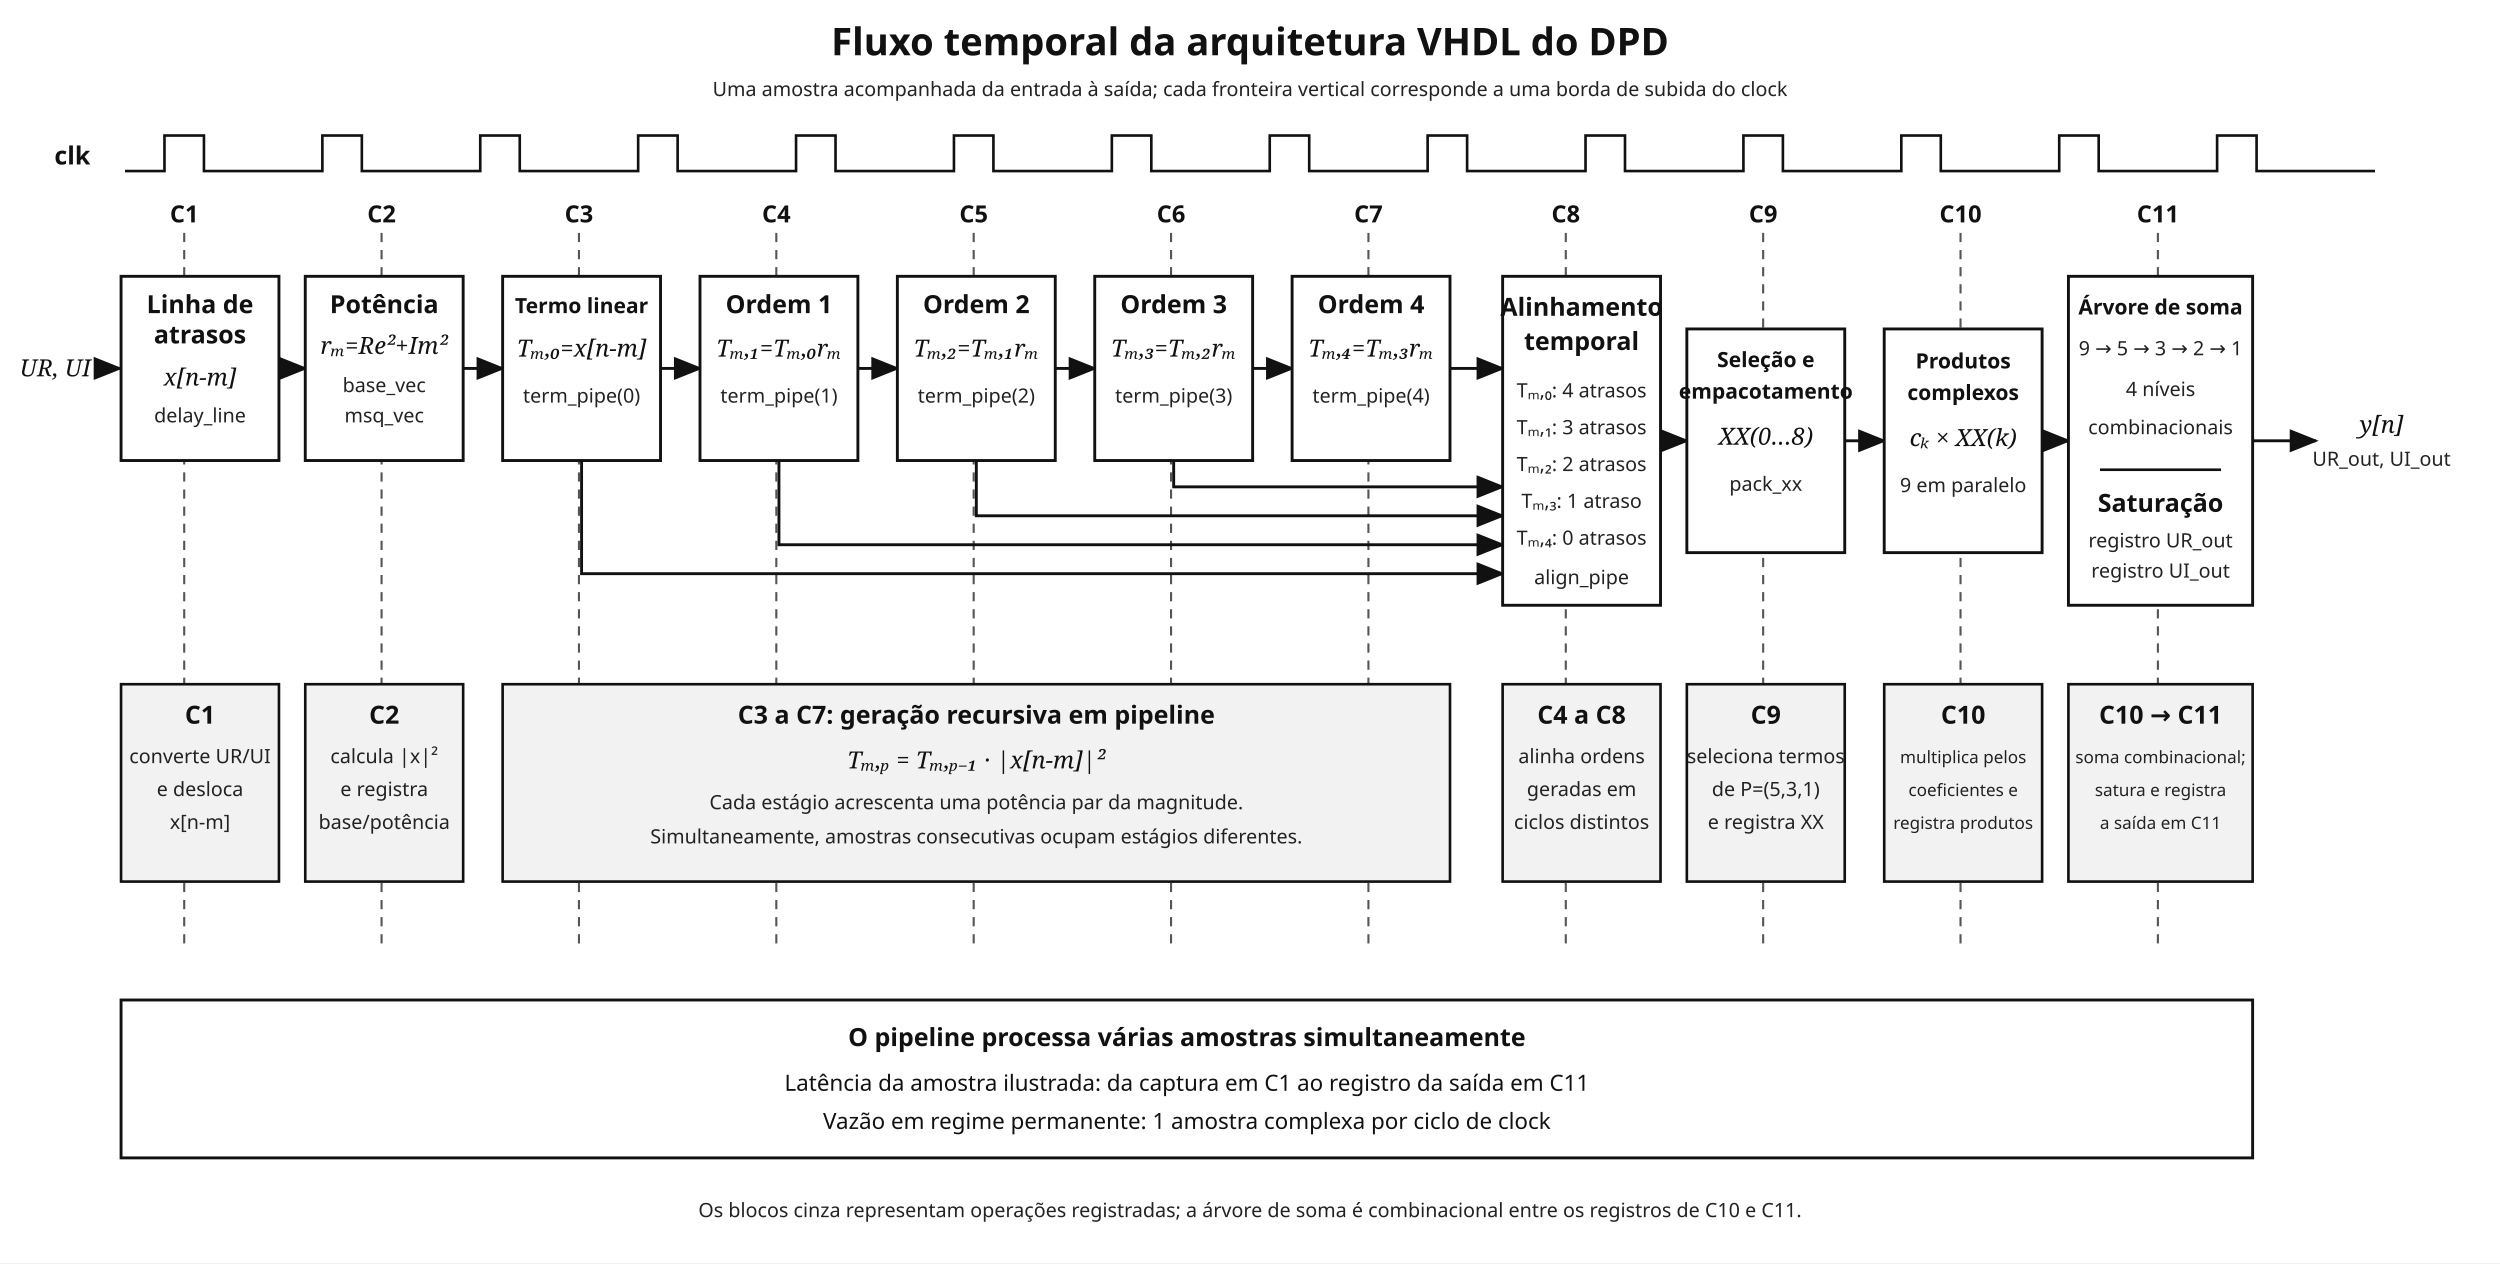
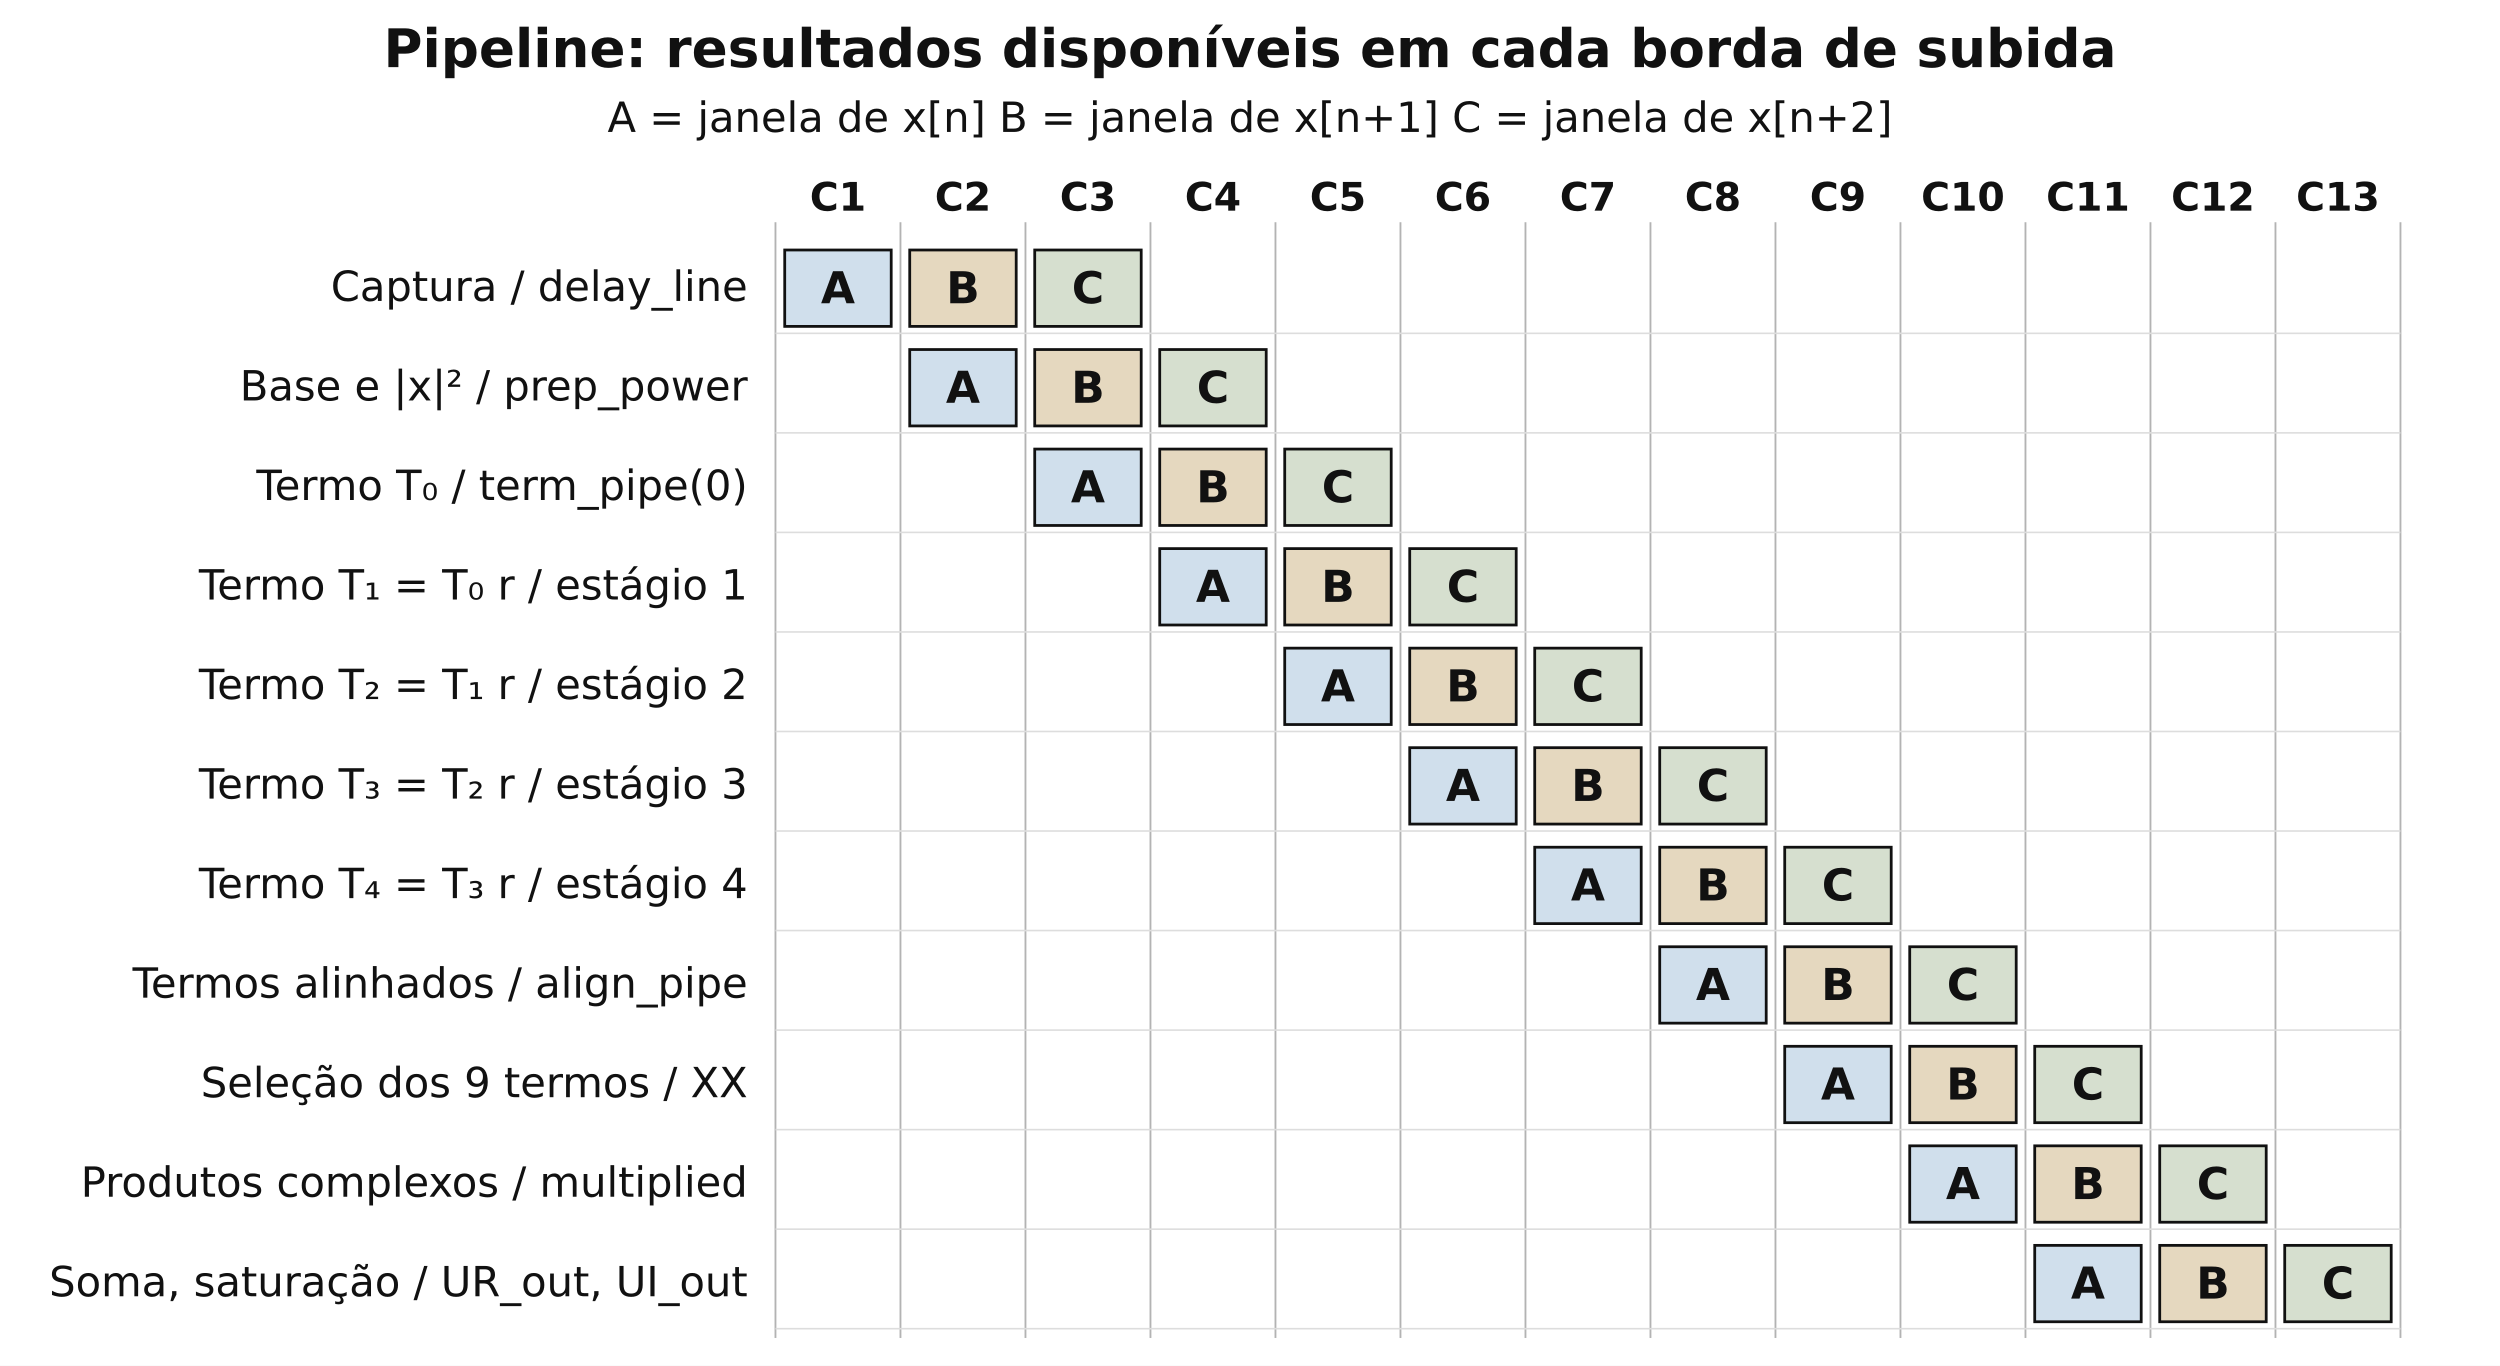
- <svg xmlns="http://www.w3.org/2000/svg" width="1900" height="960" viewBox="0 0 1900 960">
+ <svg xmlns="http://www.w3.org/2000/svg" width="1080" height="590" viewBox="0 0 1080 590">
+   <rect width="100%" height="100%" fill="white" />
  <defs>
-     <marker id="arrow" markerWidth="10" markerHeight="8" refX="9" refY="4" orient="auto">
-       <path d="M0,0 L10,4 L0,8 Z" fill="#111" />
+     <marker id="arrow" markerWidth="8" markerHeight="8" refX="7" refY="4" orient="auto">
+       <path d="M0,0 L8,4 L0,8Z" fill="context-stroke" />
    </marker>
-     <style>
-       .title { font: 700 29px sans-serif; fill: #111; text-anchor: middle; }
-       .head { font: 700 19px sans-serif; fill: #111; text-anchor: middle; }
-       .compact { font: 700 16px sans-serif; fill: #111; text-anchor: middle; }
-       .text { font: 17px sans-serif; fill: #111; text-anchor: middle; }
-       .small { font: 15px sans-serif; fill: #222; text-anchor: middle; }
-       .tiny { font: 13px sans-serif; fill: #222; text-anchor: middle; }
-       .math { font: italic 18px serif; fill: #111; text-anchor: middle; }
-       .cycle { font: 700 18px sans-serif; fill: #111; text-anchor: middle; }
-       .box { fill: #fff; stroke: #111; stroke-width: 2.2; }
-       .reg { fill: #f2f2f2; stroke: #111; stroke-width: 2; }
-       .line { fill: none; stroke: #111; stroke-width: 2.2; marker-end: url(#arrow); }
-       .clock { fill: none; stroke: #111; stroke-width: 2; }
-       .dash { fill: none; stroke: #555; stroke-width: 1.6; stroke-dasharray: 7 6; }
-     </style>
  </defs>
-   <rect width="1900" height="960" fill="#fff" />
-   <text x="950" y="42" class="title">Fluxo temporal da arquitetura VHDL do DPD</text>
-   <text x="950" y="73" class="small">Uma amostra acompanhada da entrada à saída; cada fronteira vertical corresponde a uma borda de subida do clock</text>
-   <text x="55" y="125" class="head">clk</text>
-   <path d="M95 130 H125 V103 H155 V130 H245 V103 H275 V130 H365 V103 H395 V130 H485 V103 H515 V130 H605 V103 H635 V130 H725 V103 H755 V130 H845 V103 H875 V130 H965 V103 H995 V130 H1085 V103 H1115 V130 H1205 V103 H1235 V130 H1325 V103 H1355 V130 H1445 V103 H1475 V130 H1565 V103 H1595 V130 H1685 V103 H1715 V130 H1805" class="clock" />
-   <g>
-     <text x="140" y="169" class="cycle">C1</text>
-     <line x1="140" y1="177" x2="140" y2="718" class="dash" />
-     <text x="290" y="169" class="cycle">C2</text>
-     <line x1="290" y1="177" x2="290" y2="718" class="dash" />
-     <text x="440" y="169" class="cycle">C3</text>
-     <line x1="440" y1="177" x2="440" y2="718" class="dash" />
-     <text x="590" y="169" class="cycle">C4</text>
-     <line x1="590" y1="177" x2="590" y2="718" class="dash" />
-     <text x="740" y="169" class="cycle">C5</text>
-     <line x1="740" y1="177" x2="740" y2="718" class="dash" />
-     <text x="890" y="169" class="cycle">C6</text>
-     <line x1="890" y1="177" x2="890" y2="718" class="dash" />
-     <text x="1040" y="169" class="cycle">C7</text>
-     <line x1="1040" y1="177" x2="1040" y2="718" class="dash" />
-     <text x="1190" y="169" class="cycle">C8</text>
-     <line x1="1190" y1="177" x2="1190" y2="718" class="dash" />
-     <text x="1340" y="169" class="cycle">C9</text>
-     <line x1="1340" y1="177" x2="1340" y2="718" class="dash" />
-     <text x="1490" y="169" class="cycle">C10</text>
-     <line x1="1490" y1="177" x2="1490" y2="718" class="dash" />
-     <text x="1640" y="169" class="cycle">C11</text>
-     <line x1="1640" y1="177" x2="1640" y2="718" class="dash" />
-   </g>
-   <text x="42" y="286" class="math">UR, UI</text>
-   <path d="M77 280 H91" class="line" />
-   <rect x="92" y="210" width="120" height="140" class="box" />
-   <text x="152" y="238" class="head">Linha de</text>
-   <text x="152" y="261" class="head">atrasos</text>
-   <text x="152" y="293" class="math">x[n-m]</text>
-   <text x="152" y="321" class="small">delay_line</text>
-   <path d="M212 280 H232" class="line" />
-   <rect x="232" y="210" width="120" height="140" class="box" />
-   <text x="292" y="238" class="head">Potência</text>
-   <text x="292" y="269" class="math">rₘ=Re²+Im²</text>
-   <text x="292" y="298" class="small">base_vec</text>
-   <text x="292" y="321" class="small">msq_vec</text>
-   <path d="M352 280 H382" class="line" />
-   <rect x="382" y="210" width="120" height="140" class="box" />
-   <text x="442" y="238" class="compact">Termo linear</text>
-   <text x="442" y="271" class="math">Tₘ,₀=x[n-m]</text>
-   <text x="442" y="306" class="small">term_pipe(0)</text>
-   <path d="M502 280 H532" class="line" />
-   <rect x="532" y="210" width="120" height="140" class="box" />
-   <text x="592" y="238" class="head">Ordem 1</text>
-   <text x="592" y="271" class="math">Tₘ,₁=Tₘ,₀rₘ</text>
-   <text x="592" y="306" class="small">term_pipe(1)</text>
-   <path d="M652 280 H682" class="line" />
-   <rect x="682" y="210" width="120" height="140" class="box" />
-   <text x="742" y="238" class="head">Ordem 2</text>
-   <text x="742" y="271" class="math">Tₘ,₂=Tₘ,₁rₘ</text>
-   <text x="742" y="306" class="small">term_pipe(2)</text>
-   <path d="M802 280 H832" class="line" />
-   <rect x="832" y="210" width="120" height="140" class="box" />
-   <text x="892" y="238" class="head">Ordem 3</text>
-   <text x="892" y="271" class="math">Tₘ,₃=Tₘ,₂rₘ</text>
-   <text x="892" y="306" class="small">term_pipe(3)</text>
-   <path d="M952 280 H982" class="line" />
-   <rect x="982" y="210" width="120" height="140" class="box" />
-   <text x="1042" y="238" class="head">Ordem 4</text>
-   <text x="1042" y="271" class="math">Tₘ,₄=Tₘ,₃rₘ</text>
-   <text x="1042" y="306" class="small">term_pipe(4)</text>
-   <path d="M442 350 V436 H1142" class="line" />
-   <path d="M592 350 V414 H1142" class="line" />
-   <path d="M742 350 V392 H1142" class="line" />
-   <path d="M892 350 V370 H1142" class="line" />
-   <path d="M1102 280 H1142" class="line" />
-   <rect x="1142" y="210" width="120" height="250" class="box" />
-   <text x="1202" y="240" class="head">Alinhamento</text>
-   <text x="1202" y="266" class="head">temporal</text>
-   <text x="1202" y="302" class="small">Tₘ,₀: 4 atrasos</text>
-   <text x="1202" y="330" class="small">Tₘ,₁: 3 atrasos</text>
-   <text x="1202" y="358" class="small">Tₘ,₂: 2 atrasos</text>
-   <text x="1202" y="386" class="small">Tₘ,₃: 1 atraso</text>
-   <text x="1202" y="414" class="small">Tₘ,₄: 0 atrasos</text>
-   <text x="1202" y="444" class="small">align_pipe</text>
-   <path d="M1262 335 H1282" class="line" />
-   <rect x="1282" y="250" width="120" height="170" class="box" />
-   <text x="1342" y="279" class="compact">Seleção e</text>
-   <text x="1342" y="303" class="compact">empacotamento</text>
-   <text x="1342" y="338" class="math">XX(0…8)</text>
-   <text x="1342" y="373" class="small">pack_xx</text>
-   <path d="M1402 335 H1432" class="line" />
-   <rect x="1432" y="250" width="120" height="170" class="box" />
-   <text x="1492" y="280" class="compact">Produtos</text>
-   <text x="1492" y="304" class="compact">complexos</text>
-   <text x="1492" y="339" class="math">cₖ × XX(k)</text>
-   <text x="1492" y="374" class="small">9 em paralelo</text>
-   <path d="M1552 335 H1572" class="line" />
-   <rect x="1572" y="210" width="140" height="250" class="box" />
-   <text x="1642" y="239" class="compact">Árvore de soma</text>
-   <text x="1642" y="270" class="small">9 → 5 → 3 → 2 → 1</text>
-   <text x="1642" y="301" class="small">4 níveis</text>
-   <text x="1642" y="330" class="small">combinacionais</text>
-   <line x1="1596" y1="357" x2="1688" y2="357" class="clock" />
-   <text x="1642" y="389" class="head">Saturação</text>
-   <text x="1642" y="416" class="small">registro UR_out</text>
-   <text x="1642" y="439" class="small">registro UI_out</text>
-   <path d="M1712 335 H1760" class="line" />
-   <text x="1810" y="329" class="math">y[n]</text>
-   <text x="1810" y="354" class="small">UR_out, UI_out</text>
-   <rect x="92" y="520" width="120" height="150" class="reg" />
-   <text x="152" y="550" class="head">C1</text>
-   <text x="152" y="580" class="small">converte UR/UI</text>
-   <text x="152" y="605" class="small">e desloca</text>
-   <text x="152" y="630" class="small">x[n-m]</text>
-   <rect x="232" y="520" width="120" height="150" class="reg" />
-   <text x="292" y="550" class="head">C2</text>
-   <text x="292" y="580" class="small">calcula |x|²</text>
-   <text x="292" y="605" class="small">e registra</text>
-   <text x="292" y="630" class="small">base/potência</text>
-   <rect x="382" y="520" width="720" height="150" class="reg" />
-   <text x="742" y="550" class="head">C3 a C7: geração recursiva em pipeline</text>
-   <text x="742" y="584" class="math">Tₘ,ₚ = Tₘ,ₚ₋₁ · |x[n-m]|²</text>
-   <text x="742" y="615" class="small">Cada estágio acrescenta uma potência par da magnitude.</text>
-   <text x="742" y="641" class="small">Simultaneamente, amostras consecutivas ocupam estágios diferentes.</text>
-   <rect x="1142" y="520" width="120" height="150" class="reg" />
-   <text x="1202" y="550" class="head">C4 a C8</text>
-   <text x="1202" y="580" class="small">alinha ordens</text>
-   <text x="1202" y="605" class="small">geradas em</text>
-   <text x="1202" y="630" class="small">ciclos distintos</text>
-   <rect x="1282" y="520" width="120" height="150" class="reg" />
-   <text x="1342" y="550" class="head">C9</text>
-   <text x="1342" y="580" class="small">seleciona termos</text>
-   <text x="1342" y="605" class="small">de P=(5,3,1)</text>
-   <text x="1342" y="630" class="small">e registra XX</text>
-   <rect x="1432" y="520" width="120" height="150" class="reg" />
-   <text x="1492" y="550" class="head">C10</text>
-   <text x="1492" y="580" class="tiny">multiplica pelos</text>
-   <text x="1492" y="605" class="tiny">coeficientes e</text>
-   <text x="1492" y="630" class="tiny">registra produtos</text>
-   <rect x="1572" y="520" width="140" height="150" class="reg" />
-   <text x="1642" y="550" class="head">C10 → C11</text>
-   <text x="1642" y="580" class="tiny">soma combinacional;</text>
-   <text x="1642" y="605" class="tiny">satura e registra</text>
-   <text x="1642" y="630" class="tiny">a saída em C11</text>
-   <rect x="92" y="760" width="1620" height="120" class="box" />
-   <text x="902" y="795" class="head">O pipeline processa várias amostras simultaneamente</text>
-   <text x="902" y="829" class="text">Latência da amostra ilustrada: da captura em C1 ao registro da saída em C11</text>
-   <text x="902" y="858" class="text">Vazão em regime permanente: 1 amostra complexa por ciclo de clock</text>
-   <text x="950" y="925" class="small">Os blocos cinza representam operações registradas; a árvore de soma é combinacional entre os registros de C10 e C11.</text>
+   <text x="540" y="29" font-family="DejaVu Sans, sans-serif" font-size="23" text-anchor="middle" fill="#111" font-weight="bold">Pipeline: resultados disponíveis em cada borda de subida</text>
+   <text x="540" y="57" font-family="DejaVu Sans, sans-serif" font-size="18" text-anchor="middle" fill="#111" font-weight="normal">A = janela de x[n]     B = janela de x[n+1]     C = janela de x[n+2]</text>
+   <text x="362.0" y="91" font-family="DejaVu Sans, sans-serif" font-size="17" text-anchor="middle" fill="#111" font-weight="bold">C1</text>
+   <path d="M335 96 V578" fill="none" stroke="#b3b3b3" stroke-width="0.8" />
+   <text x="416.0" y="91" font-family="DejaVu Sans, sans-serif" font-size="17" text-anchor="middle" fill="#111" font-weight="bold">C2</text>
+   <path d="M389 96 V578" fill="none" stroke="#b3b3b3" stroke-width="0.8" />
+   <text x="470.0" y="91" font-family="DejaVu Sans, sans-serif" font-size="17" text-anchor="middle" fill="#111" font-weight="bold">C3</text>
+   <path d="M443 96 V578" fill="none" stroke="#b3b3b3" stroke-width="0.8" />
+   <text x="524.0" y="91" font-family="DejaVu Sans, sans-serif" font-size="17" text-anchor="middle" fill="#111" font-weight="bold">C4</text>
+   <path d="M497 96 V578" fill="none" stroke="#b3b3b3" stroke-width="0.8" />
+   <text x="578.0" y="91" font-family="DejaVu Sans, sans-serif" font-size="17" text-anchor="middle" fill="#111" font-weight="bold">C5</text>
+   <path d="M551 96 V578" fill="none" stroke="#b3b3b3" stroke-width="0.8" />
+   <text x="632.0" y="91" font-family="DejaVu Sans, sans-serif" font-size="17" text-anchor="middle" fill="#111" font-weight="bold">C6</text>
+   <path d="M605 96 V578" fill="none" stroke="#b3b3b3" stroke-width="0.8" />
+   <text x="686.0" y="91" font-family="DejaVu Sans, sans-serif" font-size="17" text-anchor="middle" fill="#111" font-weight="bold">C7</text>
+   <path d="M659 96 V578" fill="none" stroke="#b3b3b3" stroke-width="0.8" />
+   <text x="740.0" y="91" font-family="DejaVu Sans, sans-serif" font-size="17" text-anchor="middle" fill="#111" font-weight="bold">C8</text>
+   <path d="M713 96 V578" fill="none" stroke="#b3b3b3" stroke-width="0.8" />
+   <text x="794.0" y="91" font-family="DejaVu Sans, sans-serif" font-size="17" text-anchor="middle" fill="#111" font-weight="bold">C9</text>
+   <path d="M767 96 V578" fill="none" stroke="#b3b3b3" stroke-width="0.8" />
+   <text x="848.0" y="91" font-family="DejaVu Sans, sans-serif" font-size="17" text-anchor="middle" fill="#111" font-weight="bold">C10</text>
+   <path d="M821 96 V578" fill="none" stroke="#b3b3b3" stroke-width="0.8" />
+   <text x="902.0" y="91" font-family="DejaVu Sans, sans-serif" font-size="17" text-anchor="middle" fill="#111" font-weight="bold">C11</text>
+   <path d="M875 96 V578" fill="none" stroke="#b3b3b3" stroke-width="0.8" />
+   <text x="956.0" y="91" font-family="DejaVu Sans, sans-serif" font-size="17" text-anchor="middle" fill="#111" font-weight="bold">C12</text>
+   <path d="M929 96 V578" fill="none" stroke="#b3b3b3" stroke-width="0.8" />
+   <text x="1010.0" y="91" font-family="DejaVu Sans, sans-serif" font-size="17" text-anchor="middle" fill="#111" font-weight="bold">C13</text>
+   <path d="M983 96 V578" fill="none" stroke="#b3b3b3" stroke-width="0.8" />
+   <path d="M1037 96 V578" fill="none" stroke="#b3b3b3" stroke-width="0.8" />
+   <text x="323" y="130" font-family="DejaVu Sans, sans-serif" font-size="18" text-anchor="end" fill="#111" font-weight="normal">Captura / delay_line</text>
+   <path d="M335 144 H1037" fill="none" stroke="#ddd" stroke-width="0.7" />
+   <rect x="339" y="108" width="46" height="33" fill="#d0dfec" stroke="#111" stroke-width="1.2" />
+   <text x="362.0" y="131" font-family="DejaVu Sans, sans-serif" font-size="19" text-anchor="middle" fill="#111" font-weight="bold">A</text>
+   <rect x="393" y="108" width="46" height="33" fill="#e5d8bf" stroke="#111" stroke-width="1.2" />
+   <text x="416.0" y="131" font-family="DejaVu Sans, sans-serif" font-size="19" text-anchor="middle" fill="#111" font-weight="bold">B</text>
+   <rect x="447" y="108" width="46" height="33" fill="#d6dfcf" stroke="#111" stroke-width="1.2" />
+   <text x="470.0" y="131" font-family="DejaVu Sans, sans-serif" font-size="19" text-anchor="middle" fill="#111" font-weight="bold">C</text>
+   <text x="323" y="173" font-family="DejaVu Sans, sans-serif" font-size="18" text-anchor="end" fill="#111" font-weight="normal">Base e |x|² / prep_power</text>
+   <path d="M335 187 H1037" fill="none" stroke="#ddd" stroke-width="0.7" />
+   <rect x="393" y="151" width="46" height="33" fill="#d0dfec" stroke="#111" stroke-width="1.2" />
+   <text x="416.0" y="174" font-family="DejaVu Sans, sans-serif" font-size="19" text-anchor="middle" fill="#111" font-weight="bold">A</text>
+   <rect x="447" y="151" width="46" height="33" fill="#e5d8bf" stroke="#111" stroke-width="1.2" />
+   <text x="470.0" y="174" font-family="DejaVu Sans, sans-serif" font-size="19" text-anchor="middle" fill="#111" font-weight="bold">B</text>
+   <rect x="501" y="151" width="46" height="33" fill="#d6dfcf" stroke="#111" stroke-width="1.2" />
+   <text x="524.0" y="174" font-family="DejaVu Sans, sans-serif" font-size="19" text-anchor="middle" fill="#111" font-weight="bold">C</text>
+   <text x="323" y="216" font-family="DejaVu Sans, sans-serif" font-size="18" text-anchor="end" fill="#111" font-weight="normal">Termo T₀ / term_pipe(0)</text>
+   <path d="M335 230 H1037" fill="none" stroke="#ddd" stroke-width="0.7" />
+   <rect x="447" y="194" width="46" height="33" fill="#d0dfec" stroke="#111" stroke-width="1.2" />
+   <text x="470.0" y="217" font-family="DejaVu Sans, sans-serif" font-size="19" text-anchor="middle" fill="#111" font-weight="bold">A</text>
+   <rect x="501" y="194" width="46" height="33" fill="#e5d8bf" stroke="#111" stroke-width="1.2" />
+   <text x="524.0" y="217" font-family="DejaVu Sans, sans-serif" font-size="19" text-anchor="middle" fill="#111" font-weight="bold">B</text>
+   <rect x="555" y="194" width="46" height="33" fill="#d6dfcf" stroke="#111" stroke-width="1.2" />
+   <text x="578.0" y="217" font-family="DejaVu Sans, sans-serif" font-size="19" text-anchor="middle" fill="#111" font-weight="bold">C</text>
+   <text x="323" y="259" font-family="DejaVu Sans, sans-serif" font-size="18" text-anchor="end" fill="#111" font-weight="normal">Termo T₁ = T₀ r / estágio 1</text>
+   <path d="M335 273 H1037" fill="none" stroke="#ddd" stroke-width="0.7" />
+   <rect x="501" y="237" width="46" height="33" fill="#d0dfec" stroke="#111" stroke-width="1.2" />
+   <text x="524.0" y="260" font-family="DejaVu Sans, sans-serif" font-size="19" text-anchor="middle" fill="#111" font-weight="bold">A</text>
+   <rect x="555" y="237" width="46" height="33" fill="#e5d8bf" stroke="#111" stroke-width="1.2" />
+   <text x="578.0" y="260" font-family="DejaVu Sans, sans-serif" font-size="19" text-anchor="middle" fill="#111" font-weight="bold">B</text>
+   <rect x="609" y="237" width="46" height="33" fill="#d6dfcf" stroke="#111" stroke-width="1.2" />
+   <text x="632.0" y="260" font-family="DejaVu Sans, sans-serif" font-size="19" text-anchor="middle" fill="#111" font-weight="bold">C</text>
+   <text x="323" y="302" font-family="DejaVu Sans, sans-serif" font-size="18" text-anchor="end" fill="#111" font-weight="normal">Termo T₂ = T₁ r / estágio 2</text>
+   <path d="M335 316 H1037" fill="none" stroke="#ddd" stroke-width="0.7" />
+   <rect x="555" y="280" width="46" height="33" fill="#d0dfec" stroke="#111" stroke-width="1.2" />
+   <text x="578.0" y="303" font-family="DejaVu Sans, sans-serif" font-size="19" text-anchor="middle" fill="#111" font-weight="bold">A</text>
+   <rect x="609" y="280" width="46" height="33" fill="#e5d8bf" stroke="#111" stroke-width="1.2" />
+   <text x="632.0" y="303" font-family="DejaVu Sans, sans-serif" font-size="19" text-anchor="middle" fill="#111" font-weight="bold">B</text>
+   <rect x="663" y="280" width="46" height="33" fill="#d6dfcf" stroke="#111" stroke-width="1.2" />
+   <text x="686.0" y="303" font-family="DejaVu Sans, sans-serif" font-size="19" text-anchor="middle" fill="#111" font-weight="bold">C</text>
+   <text x="323" y="345" font-family="DejaVu Sans, sans-serif" font-size="18" text-anchor="end" fill="#111" font-weight="normal">Termo T₃ = T₂ r / estágio 3</text>
+   <path d="M335 359 H1037" fill="none" stroke="#ddd" stroke-width="0.7" />
+   <rect x="609" y="323" width="46" height="33" fill="#d0dfec" stroke="#111" stroke-width="1.2" />
+   <text x="632.0" y="346" font-family="DejaVu Sans, sans-serif" font-size="19" text-anchor="middle" fill="#111" font-weight="bold">A</text>
+   <rect x="663" y="323" width="46" height="33" fill="#e5d8bf" stroke="#111" stroke-width="1.2" />
+   <text x="686.0" y="346" font-family="DejaVu Sans, sans-serif" font-size="19" text-anchor="middle" fill="#111" font-weight="bold">B</text>
+   <rect x="717" y="323" width="46" height="33" fill="#d6dfcf" stroke="#111" stroke-width="1.2" />
+   <text x="740.0" y="346" font-family="DejaVu Sans, sans-serif" font-size="19" text-anchor="middle" fill="#111" font-weight="bold">C</text>
+   <text x="323" y="388" font-family="DejaVu Sans, sans-serif" font-size="18" text-anchor="end" fill="#111" font-weight="normal">Termo T₄ = T₃ r / estágio 4</text>
+   <path d="M335 402 H1037" fill="none" stroke="#ddd" stroke-width="0.7" />
+   <rect x="663" y="366" width="46" height="33" fill="#d0dfec" stroke="#111" stroke-width="1.2" />
+   <text x="686.0" y="389" font-family="DejaVu Sans, sans-serif" font-size="19" text-anchor="middle" fill="#111" font-weight="bold">A</text>
+   <rect x="717" y="366" width="46" height="33" fill="#e5d8bf" stroke="#111" stroke-width="1.2" />
+   <text x="740.0" y="389" font-family="DejaVu Sans, sans-serif" font-size="19" text-anchor="middle" fill="#111" font-weight="bold">B</text>
+   <rect x="771" y="366" width="46" height="33" fill="#d6dfcf" stroke="#111" stroke-width="1.2" />
+   <text x="794.0" y="389" font-family="DejaVu Sans, sans-serif" font-size="19" text-anchor="middle" fill="#111" font-weight="bold">C</text>
+   <text x="323" y="431" font-family="DejaVu Sans, sans-serif" font-size="18" text-anchor="end" fill="#111" font-weight="normal">Termos alinhados / align_pipe</text>
+   <path d="M335 445 H1037" fill="none" stroke="#ddd" stroke-width="0.7" />
+   <rect x="717" y="409" width="46" height="33" fill="#d0dfec" stroke="#111" stroke-width="1.2" />
+   <text x="740.0" y="432" font-family="DejaVu Sans, sans-serif" font-size="19" text-anchor="middle" fill="#111" font-weight="bold">A</text>
+   <rect x="771" y="409" width="46" height="33" fill="#e5d8bf" stroke="#111" stroke-width="1.2" />
+   <text x="794.0" y="432" font-family="DejaVu Sans, sans-serif" font-size="19" text-anchor="middle" fill="#111" font-weight="bold">B</text>
+   <rect x="825" y="409" width="46" height="33" fill="#d6dfcf" stroke="#111" stroke-width="1.2" />
+   <text x="848.0" y="432" font-family="DejaVu Sans, sans-serif" font-size="19" text-anchor="middle" fill="#111" font-weight="bold">C</text>
+   <text x="323" y="474" font-family="DejaVu Sans, sans-serif" font-size="18" text-anchor="end" fill="#111" font-weight="normal">Seleção dos 9 termos / XX</text>
+   <path d="M335 488 H1037" fill="none" stroke="#ddd" stroke-width="0.7" />
+   <rect x="771" y="452" width="46" height="33" fill="#d0dfec" stroke="#111" stroke-width="1.2" />
+   <text x="794.0" y="475" font-family="DejaVu Sans, sans-serif" font-size="19" text-anchor="middle" fill="#111" font-weight="bold">A</text>
+   <rect x="825" y="452" width="46" height="33" fill="#e5d8bf" stroke="#111" stroke-width="1.2" />
+   <text x="848.0" y="475" font-family="DejaVu Sans, sans-serif" font-size="19" text-anchor="middle" fill="#111" font-weight="bold">B</text>
+   <rect x="879" y="452" width="46" height="33" fill="#d6dfcf" stroke="#111" stroke-width="1.2" />
+   <text x="902.0" y="475" font-family="DejaVu Sans, sans-serif" font-size="19" text-anchor="middle" fill="#111" font-weight="bold">C</text>
+   <text x="323" y="517" font-family="DejaVu Sans, sans-serif" font-size="18" text-anchor="end" fill="#111" font-weight="normal">Produtos complexos / multiplied</text>
+   <path d="M335 531 H1037" fill="none" stroke="#ddd" stroke-width="0.7" />
+   <rect x="825" y="495" width="46" height="33" fill="#d0dfec" stroke="#111" stroke-width="1.2" />
+   <text x="848.0" y="518" font-family="DejaVu Sans, sans-serif" font-size="19" text-anchor="middle" fill="#111" font-weight="bold">A</text>
+   <rect x="879" y="495" width="46" height="33" fill="#e5d8bf" stroke="#111" stroke-width="1.2" />
+   <text x="902.0" y="518" font-family="DejaVu Sans, sans-serif" font-size="19" text-anchor="middle" fill="#111" font-weight="bold">B</text>
+   <rect x="933" y="495" width="46" height="33" fill="#d6dfcf" stroke="#111" stroke-width="1.2" />
+   <text x="956.0" y="518" font-family="DejaVu Sans, sans-serif" font-size="19" text-anchor="middle" fill="#111" font-weight="bold">C</text>
+   <text x="323" y="560" font-family="DejaVu Sans, sans-serif" font-size="18" text-anchor="end" fill="#111" font-weight="normal">Soma, saturação / UR_out, UI_out</text>
+   <path d="M335 574 H1037" fill="none" stroke="#ddd" stroke-width="0.7" />
+   <rect x="879" y="538" width="46" height="33" fill="#d0dfec" stroke="#111" stroke-width="1.2" />
+   <text x="902.0" y="561" font-family="DejaVu Sans, sans-serif" font-size="19" text-anchor="middle" fill="#111" font-weight="bold">A</text>
+   <rect x="933" y="538" width="46" height="33" fill="#e5d8bf" stroke="#111" stroke-width="1.2" />
+   <text x="956.0" y="561" font-family="DejaVu Sans, sans-serif" font-size="19" text-anchor="middle" fill="#111" font-weight="bold">B</text>
+   <rect x="987" y="538" width="46" height="33" fill="#d6dfcf" stroke="#111" stroke-width="1.2" />
+   <text x="1010.0" y="561" font-family="DejaVu Sans, sans-serif" font-size="19" text-anchor="middle" fill="#111" font-weight="bold">C</text>
</svg>
